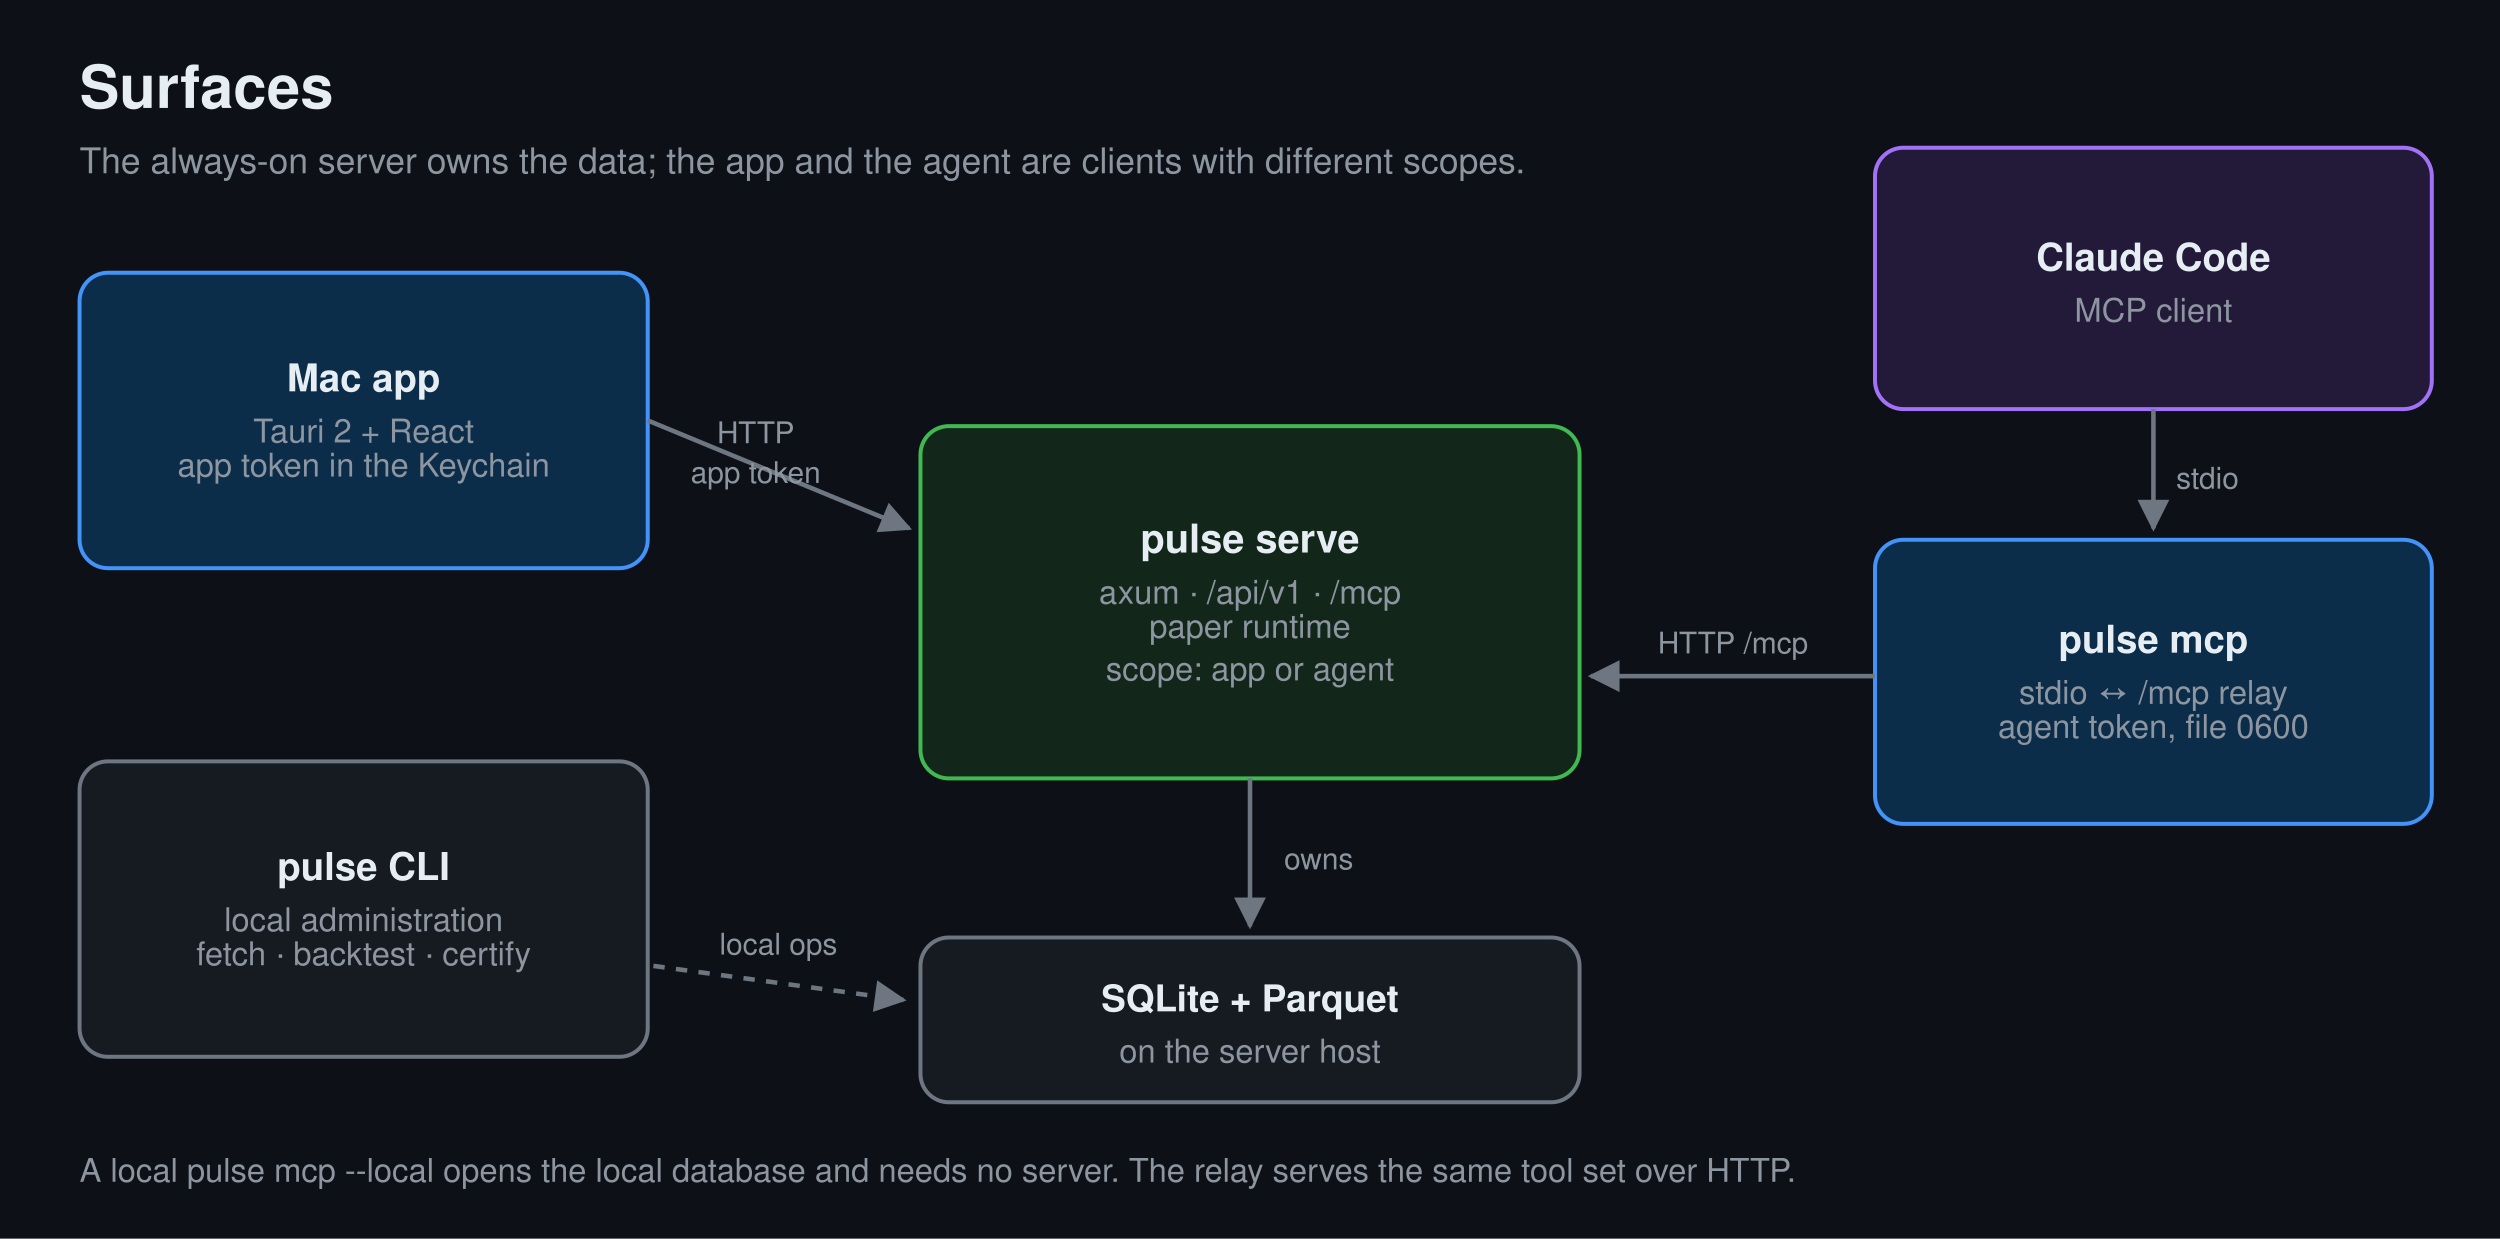
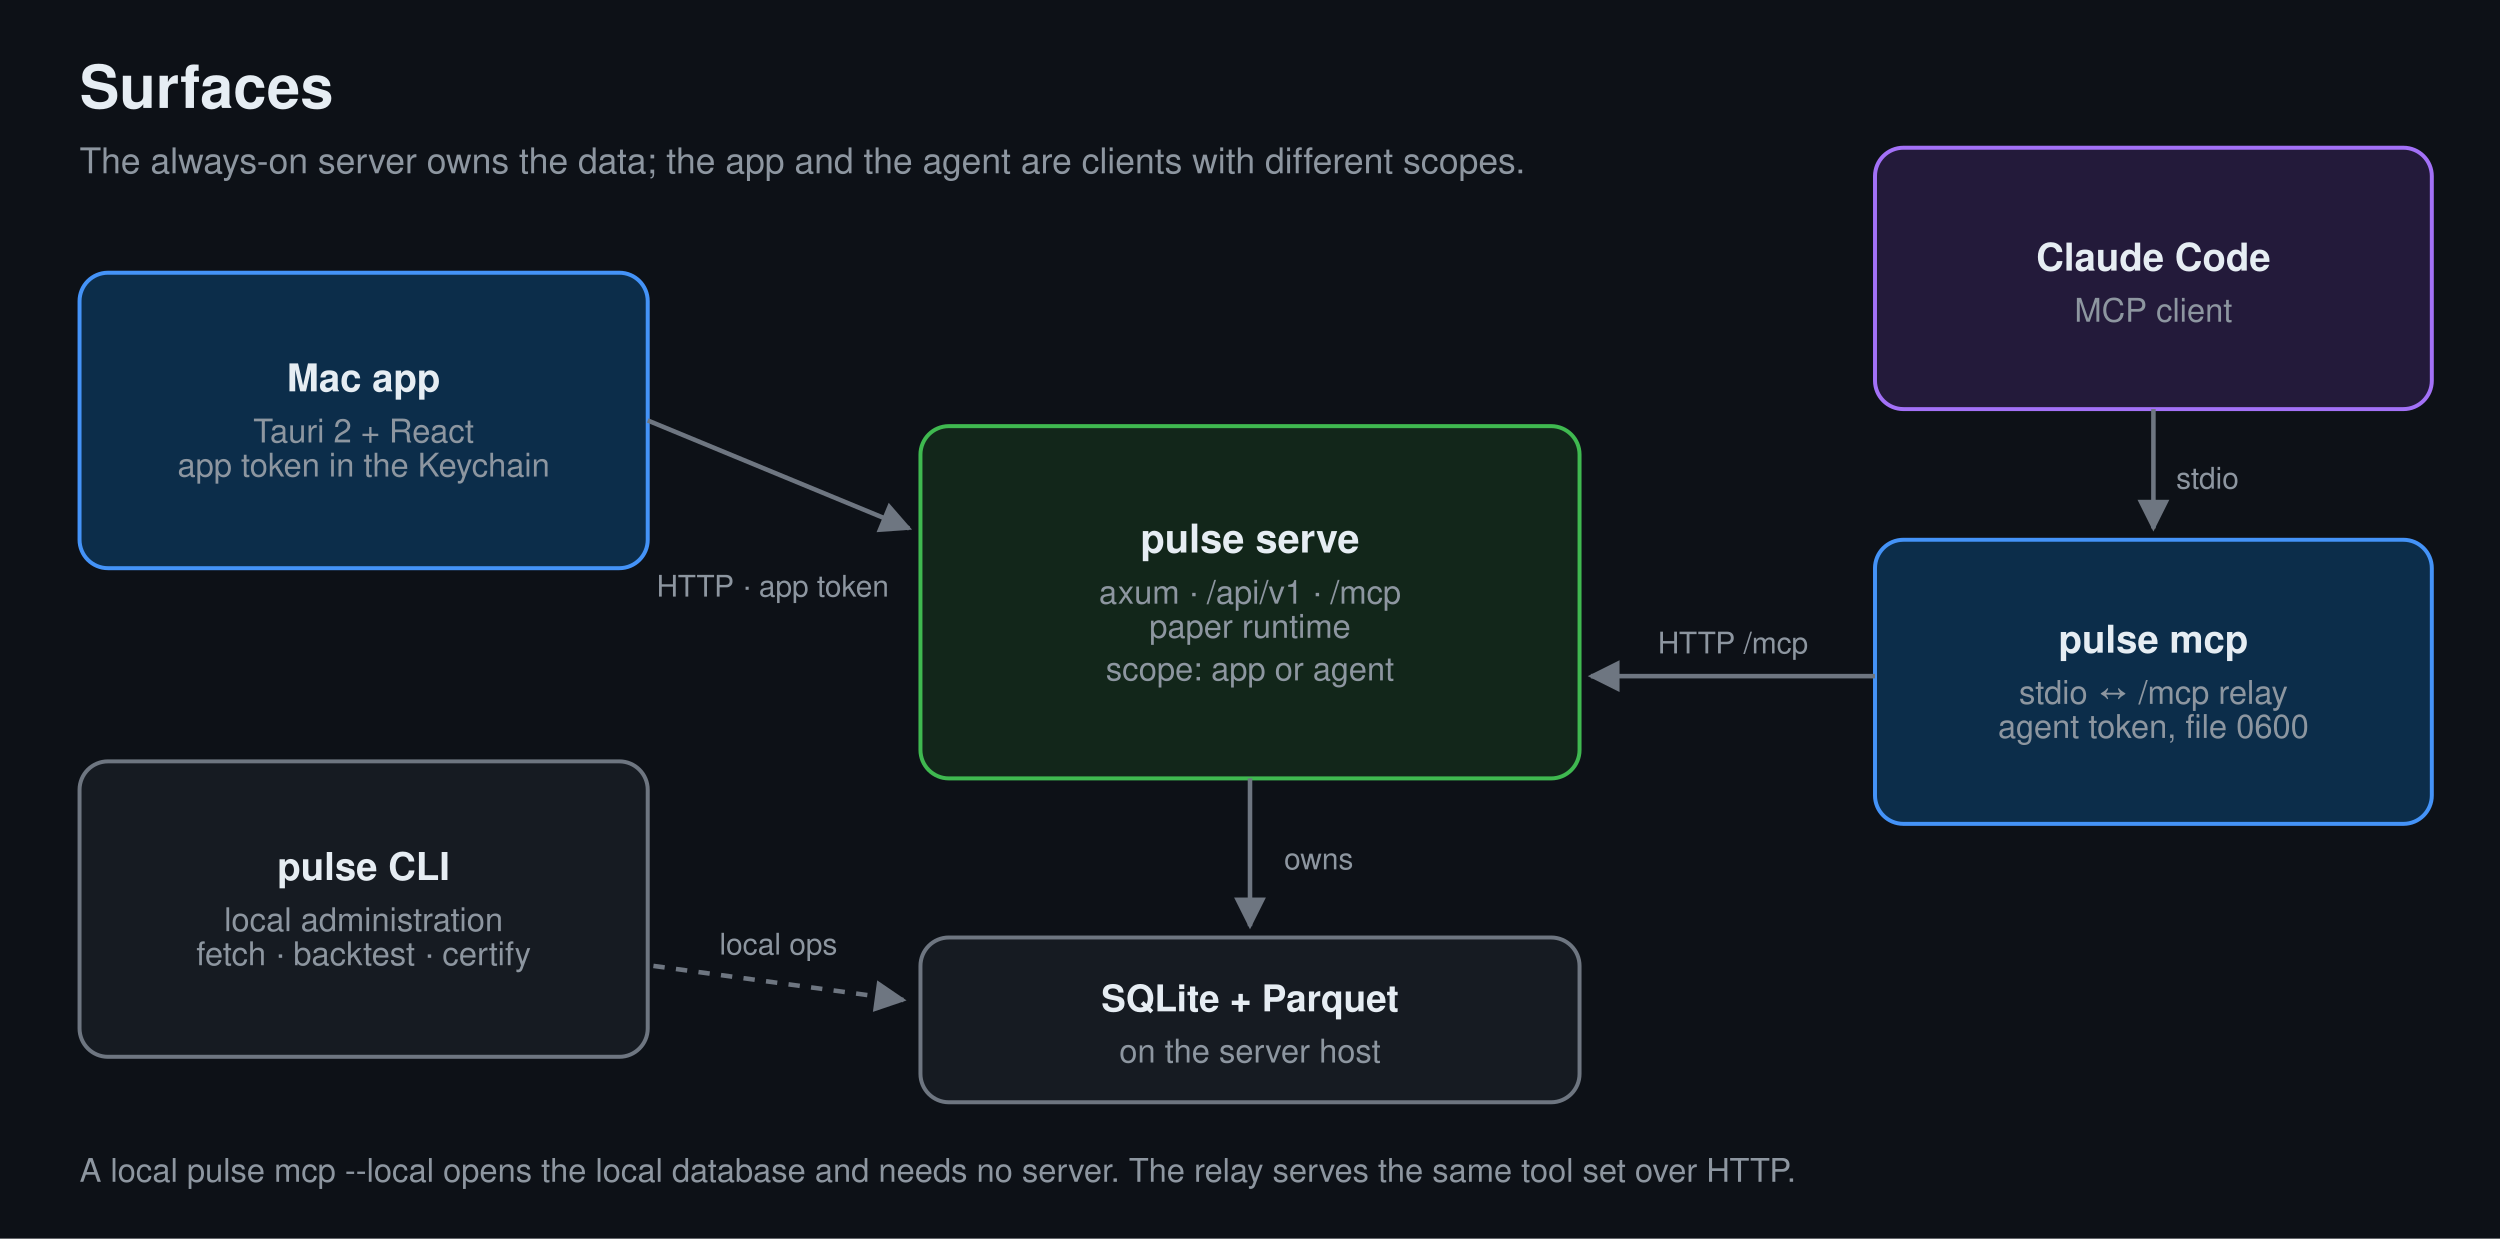
<svg xmlns="http://www.w3.org/2000/svg" viewBox="0 0 880 436" width="880" height="436" role="img" aria-label="The Mac app talks HTTP to pulse serve with an app token from the Keychain; Claude Code talks MCP to pulse mcp, which relays to the server's /mcp with an agent token; the server owns SQLite, Parquet and the paper runtime on one host.">
  <defs>
    <marker id="ar" viewBox="0 0 10 10" refX="9" refY="5" markerWidth="7" markerHeight="7" orient="auto-start-reverse">
      <path d="M0 0L10 5L0 10z" fill="#6e7681" />
    </marker>
    <marker id="arA" viewBox="0 0 10 10" refX="9" refY="5" markerWidth="7" markerHeight="7" orient="auto-start-reverse">
      <path d="M0 0L10 5L0 10z" fill="#4493f8" />
    </marker>
    <marker id="arO" viewBox="0 0 10 10" refX="9" refY="5" markerWidth="7" markerHeight="7" orient="auto-start-reverse">
      <path d="M0 0L10 5L0 10z" fill="#3fb950" />
    </marker>
  </defs>
  <rect width="880" height="436" fill="#0d1117" />
  <text x="28" y="38" font-family="-apple-system, 'Segoe UI', Helvetica, Arial, sans-serif" font-size="21" font-weight="700" fill="#e6edf3" text-anchor="start" opacity="1.0">Surfaces</text>
  <text x="28" y="61" font-family="-apple-system, 'Segoe UI', Helvetica, Arial, sans-serif" font-size="12.5" font-weight="400" fill="#8d96a0" text-anchor="start" opacity="1.0">The always-on server owns the data; the app and the agent are clients with different scopes.</text>
  <rect x="28" y="96" width="200" height="104" rx="10" fill="#0c2d4a" stroke="#4493f8" stroke-width="1.4" />
  <text x="128.0" y="137.75" font-family="-apple-system, 'Segoe UI', Helvetica, Arial, sans-serif" font-size="13.5" font-weight="600" fill="#e6edf3" text-anchor="middle" opacity="1.0">Mac app</text>
  <text x="128.0" y="155.75" font-family="-apple-system, 'Segoe UI', Helvetica, Arial, sans-serif" font-size="11.5" font-weight="400" fill="#8d96a0" text-anchor="middle" opacity="1.0">Tauri 2 + React</text>
  <text x="128.0" y="167.75" font-family="-apple-system, 'Segoe UI', Helvetica, Arial, sans-serif" font-size="11.5" font-weight="400" fill="#8d96a0" text-anchor="middle" opacity="1.0">app token in the Keychain</text>
  <rect x="28" y="268" width="200" height="104" rx="10" fill="#161b22" stroke="#6e7681" stroke-width="1.4" />
  <text x="128.0" y="309.75" font-family="-apple-system, 'Segoe UI', Helvetica, Arial, sans-serif" font-size="13.5" font-weight="600" fill="#e6edf3" text-anchor="middle" opacity="1.0">pulse CLI</text>
  <text x="128.0" y="327.75" font-family="-apple-system, 'Segoe UI', Helvetica, Arial, sans-serif" font-size="11.5" font-weight="400" fill="#8d96a0" text-anchor="middle" opacity="1.0">local administration</text>
  <text x="128.0" y="339.75" font-family="-apple-system, 'Segoe UI', Helvetica, Arial, sans-serif" font-size="11.5" font-weight="400" fill="#8d96a0" text-anchor="middle" opacity="1.0">fetch · backtest · certify</text>
  <rect x="324" y="150" width="232" height="124" rx="10" fill="#12261a" stroke="#3fb950" stroke-width="1.4" />
  <text x="440.0" y="194.5" font-family="-apple-system, 'Segoe UI', Helvetica, Arial, sans-serif" font-size="14" font-weight="600" fill="#e6edf3" text-anchor="middle" opacity="1.0">pulse serve</text>
  <text x="440.0" y="212.5" font-family="-apple-system, 'Segoe UI', Helvetica, Arial, sans-serif" font-size="11.5" font-weight="400" fill="#8d96a0" text-anchor="middle" opacity="1.0">axum · /api/v1 · /mcp</text>
  <text x="440.0" y="224.5" font-family="-apple-system, 'Segoe UI', Helvetica, Arial, sans-serif" font-size="11.5" font-weight="400" fill="#8d96a0" text-anchor="middle" opacity="1.0">paper runtime</text>
  <text x="440.0" y="239.5" font-family="-apple-system, 'Segoe UI', Helvetica, Arial, sans-serif" font-size="11.5" font-weight="400" fill="#8d96a0" text-anchor="middle" opacity="1.0">scope: app or agent</text>
  <rect x="324" y="330" width="232" height="58" rx="10" fill="#161b22" stroke="#6e7681" stroke-width="1.4" />
  <text x="440.0" y="356.0" font-family="-apple-system, 'Segoe UI', Helvetica, Arial, sans-serif" font-size="13" font-weight="600" fill="#e6edf3" text-anchor="middle" opacity="1.0">SQLite + Parquet</text>
  <text x="440.0" y="374.0" font-family="-apple-system, 'Segoe UI', Helvetica, Arial, sans-serif" font-size="11.5" font-weight="400" fill="#8d96a0" text-anchor="middle" opacity="1.0">on the server host</text>
  <rect x="660" y="52" width="196" height="92" rx="10" fill="#231a3a" stroke="#a371f7" stroke-width="1.4" />
  <text x="758.0" y="95.25" font-family="-apple-system, 'Segoe UI', Helvetica, Arial, sans-serif" font-size="13.5" font-weight="600" fill="#e6edf3" text-anchor="middle" opacity="1.0">Claude Code</text>
  <text x="758.0" y="113.25" font-family="-apple-system, 'Segoe UI', Helvetica, Arial, sans-serif" font-size="11.5" font-weight="400" fill="#8d96a0" text-anchor="middle" opacity="1.0">MCP client</text>
  <rect x="660" y="190" width="196" height="100" rx="10" fill="#0c2d4a" stroke="#4493f8" stroke-width="1.4" />
  <text x="758.0" y="229.75" font-family="-apple-system, 'Segoe UI', Helvetica, Arial, sans-serif" font-size="13.5" font-weight="600" fill="#e6edf3" text-anchor="middle" opacity="1.0">pulse mcp</text>
  <text x="758.0" y="247.75" font-family="-apple-system, 'Segoe UI', Helvetica, Arial, sans-serif" font-size="11.5" font-weight="400" fill="#8d96a0" text-anchor="middle" opacity="1.0">stdio ↔ /mcp relay</text>
  <text x="758.0" y="259.75" font-family="-apple-system, 'Segoe UI', Helvetica, Arial, sans-serif" font-size="11.5" font-weight="400" fill="#8d96a0" text-anchor="middle" opacity="1.0">agent token, file 0600</text>
  <line x1="228" y1="148" x2="320" y2="186" stroke="#6e7681" stroke-width="1.6" marker-end="url(#ar)" />
-   <text x="266" y="156" font-family="-apple-system, 'Segoe UI', Helvetica, Arial, sans-serif" font-size="10.5" font-weight="500" fill="#8d96a0" text-anchor="middle" opacity="1.0">HTTP</text>
-   <text x="266" y="170" font-family="-apple-system, 'Segoe UI', Helvetica, Arial, sans-serif" font-size="10.5" font-weight="400" fill="#8d96a0" text-anchor="middle" opacity="1.0">app token</text>
+   <text x="272" y="210" font-family="-apple-system, 'Segoe UI', Helvetica, Arial, sans-serif" font-size="10.5" font-weight="500" fill="#8d96a0" text-anchor="middle" opacity="1.0">HTTP · app token</text>
  <line x1="230" y1="340" x2="318" y2="352" stroke="#6e7681" stroke-width="1.6" stroke-dasharray="4 4" marker-end="url(#ar)" />
  <text x="274" y="336" font-family="-apple-system, 'Segoe UI', Helvetica, Arial, sans-serif" font-size="10.5" font-weight="400" fill="#8d96a0" text-anchor="middle" opacity="1.0">local ops</text>
  <line x1="660" y1="238" x2="560" y2="238" stroke="#6e7681" stroke-width="1.6" marker-end="url(#ar)" />
  <text x="610" y="230" font-family="-apple-system, 'Segoe UI', Helvetica, Arial, sans-serif" font-size="10.5" font-weight="500" fill="#8d96a0" text-anchor="middle" opacity="1.0">HTTP /mcp</text>
  <line x1="758" y1="144" x2="758" y2="186" stroke="#6e7681" stroke-width="1.6" marker-end="url(#ar)" />
  <text x="766" y="172" font-family="-apple-system, 'Segoe UI', Helvetica, Arial, sans-serif" font-size="10.5" font-weight="400" fill="#8d96a0" text-anchor="start" opacity="1.0">stdio</text>
  <line x1="440" y1="274" x2="440" y2="326" stroke="#6e7681" stroke-width="1.6" marker-end="url(#ar)" />
  <text x="452" y="306" font-family="-apple-system, 'Segoe UI', Helvetica, Arial, sans-serif" font-size="10.5" font-weight="400" fill="#8d96a0" text-anchor="start" opacity="1.0">owns</text>
  <text x="28" y="416" font-family="-apple-system, 'Segoe UI', Helvetica, Arial, sans-serif" font-size="11.5" font-weight="400" fill="#8d96a0" text-anchor="start" opacity="1.0">A local pulse mcp --local opens the local database and needs no server. The relay serves the same tool set over HTTP.</text>
</svg>
